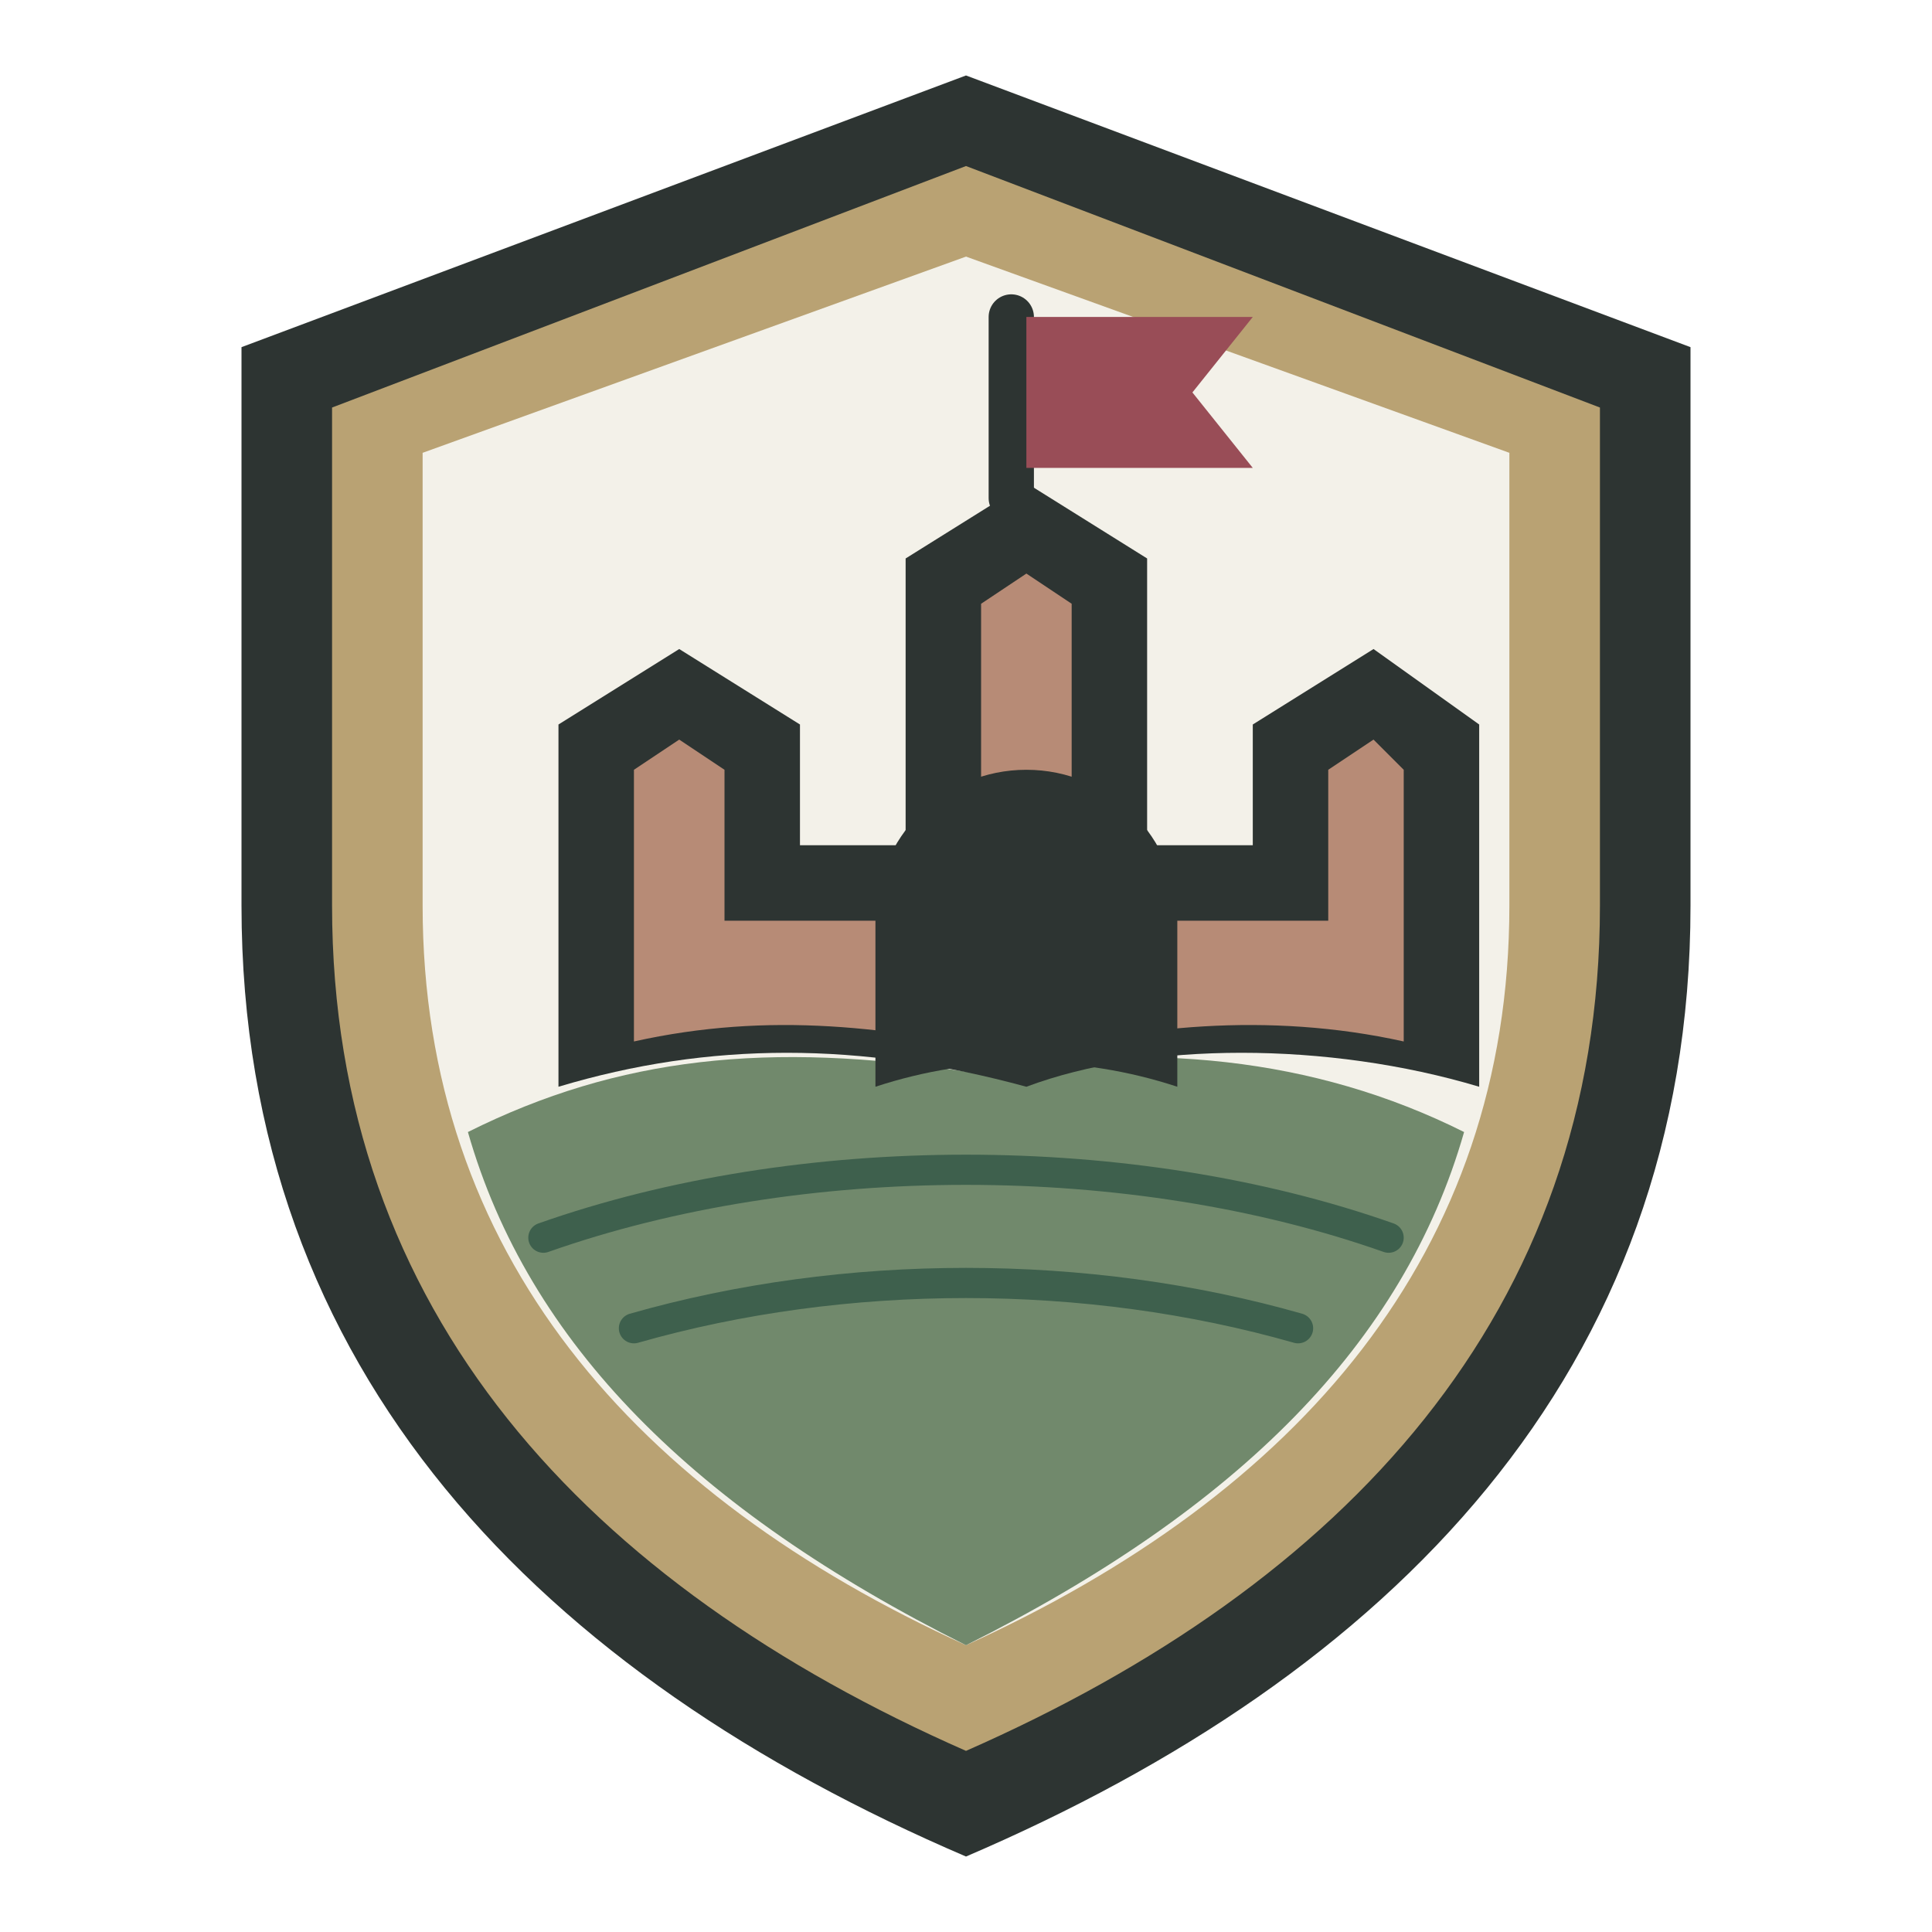
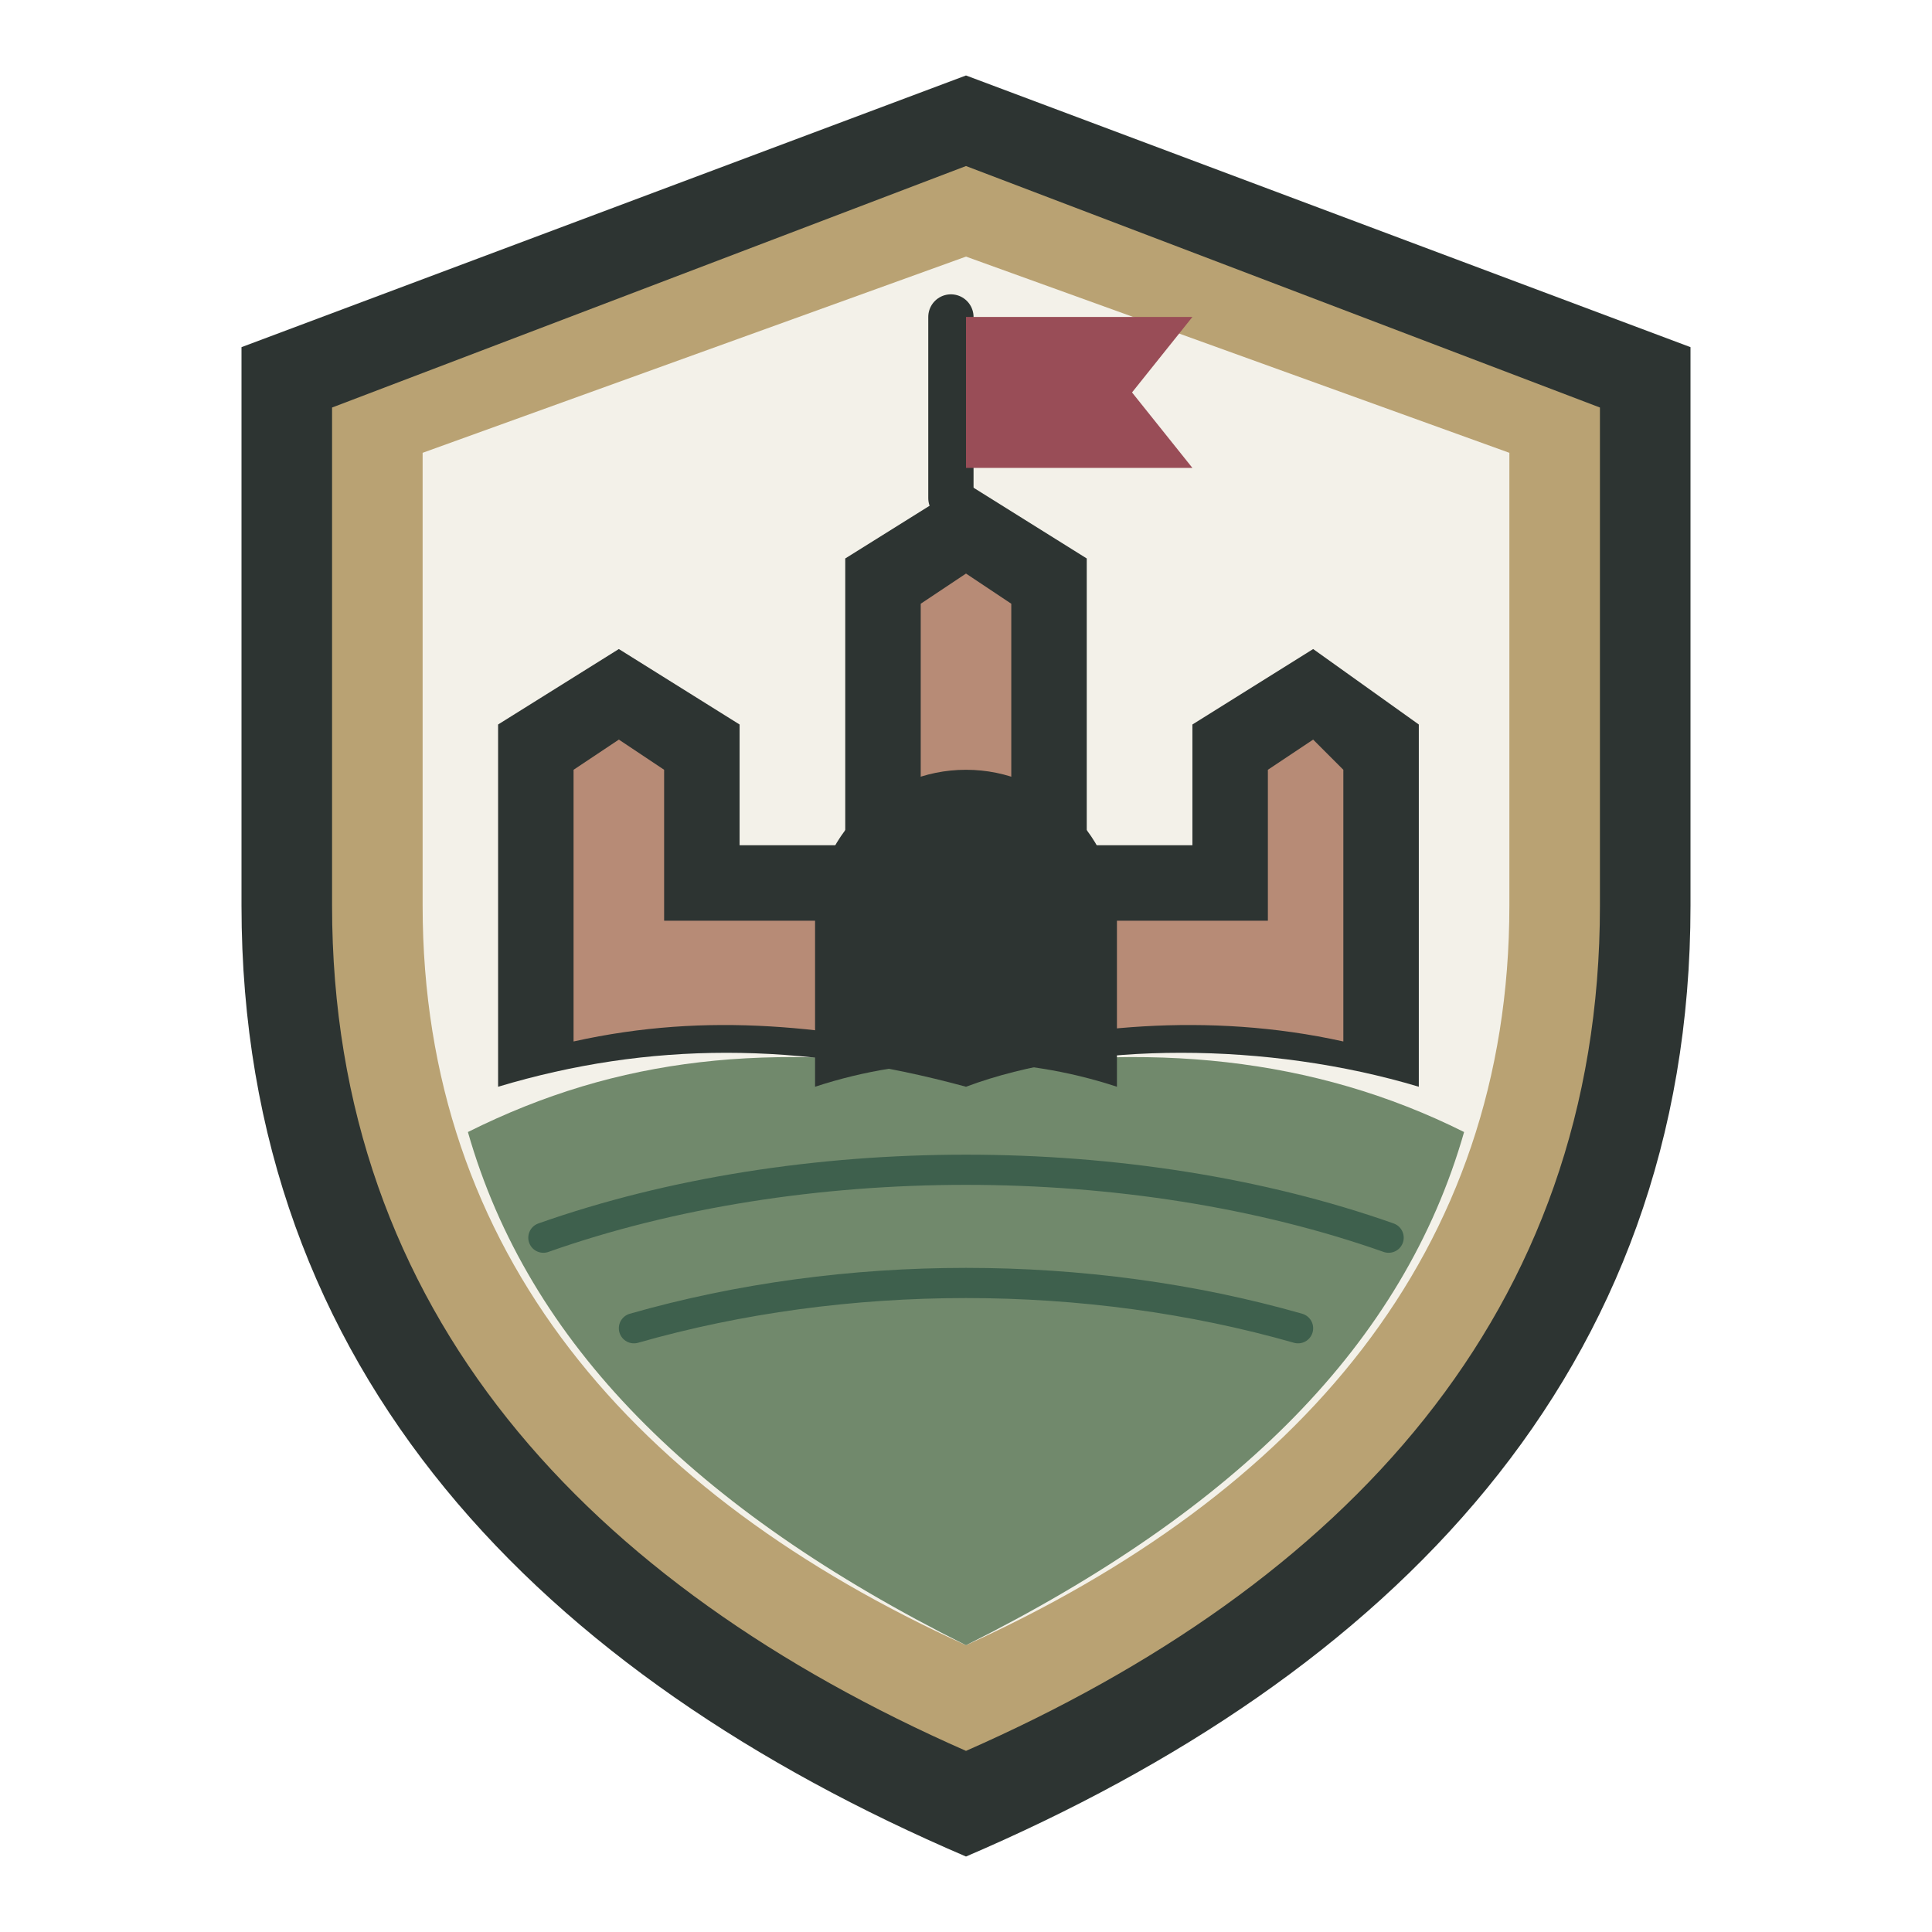
<svg xmlns="http://www.w3.org/2000/svg" viewBox="0 0 128 128">
  <path d="M64 5 112 23v37c0 31-20 51-48 63C36 111 16 91 16 60V23Z" fill="#2d3432" />
  <path d="M64 11 106 27v33c0 27-17 45-42 56C39 105 22 87 22 60V27Z" fill="#b9a273" />
  <path d="M64 17 100 30v30c0 23-14 39-36 49C42 99 28 83 28 60V30Z" fill="#f3f1e9" />
  <path d="M31 75c10-5 20-6 33-4 12-2 23-1 33 4-4 14-15 25-33 34-18-9-29-20-33-34Z" fill="#71896c" />
-   <path d="M37 72V48l8-5 8 5v8h7V37l8-5 8 5v19h7v-8l8-5 7 5v24c-10-3-22-3-30 0-11-3-21-3-31 0Z" fill="#2d3432" />
-   <path d="M42 69V51l3-2 3 2v10h17V40l3-2 3 2v21h17V51l3-2 2 2v18c-9-2-18-1-25 1-9-2-17-3-26-1Z" fill="#b78b76" />
-   <path d="M58 72V61a10 10 0 0 1 20 0v11a32 32 0 0 0-20 0Z" fill="#2d3432" />
-   <path d="M67 33V21" stroke="#2d3432" stroke-width="3" stroke-linecap="round" />
-   <path d="M68 21h15l-4 5 4 5H68Z" fill="#994d57" />
+   <g transform="translate(-4 0)">
+     <path d="M37 72V48l8-5 8 5v8h7V37l8-5 8 5v19h7v-8l8-5 7 5v24c-10-3-22-3-30 0-11-3-21-3-31 0Z" fill="#2d3432" />
+     <path d="M42 69V51l3-2 3 2v10h17V40l3-2 3 2v21h17V51l3-2 2 2v18c-9-2-18-1-25 1-9-2-17-3-26-1Z" fill="#b78b76" />
+     <path d="M58 72V61a10 10 0 0 1 20 0v11a32 32 0 0 0-20 0Z" fill="#2d3432" />
+     <path d="M67 33V21" stroke="#2d3432" stroke-width="3" stroke-linecap="round" />
+     <path d="M68 21h15l-4 5 4 5H68Z" fill="#994d57" />
+   </g>
  <path d="M36 82c17-6 39-6 56 0M42 88c14-4 30-4 44 0" fill="none" stroke="#3e604d" stroke-width="2" stroke-linecap="round" />
</svg>
